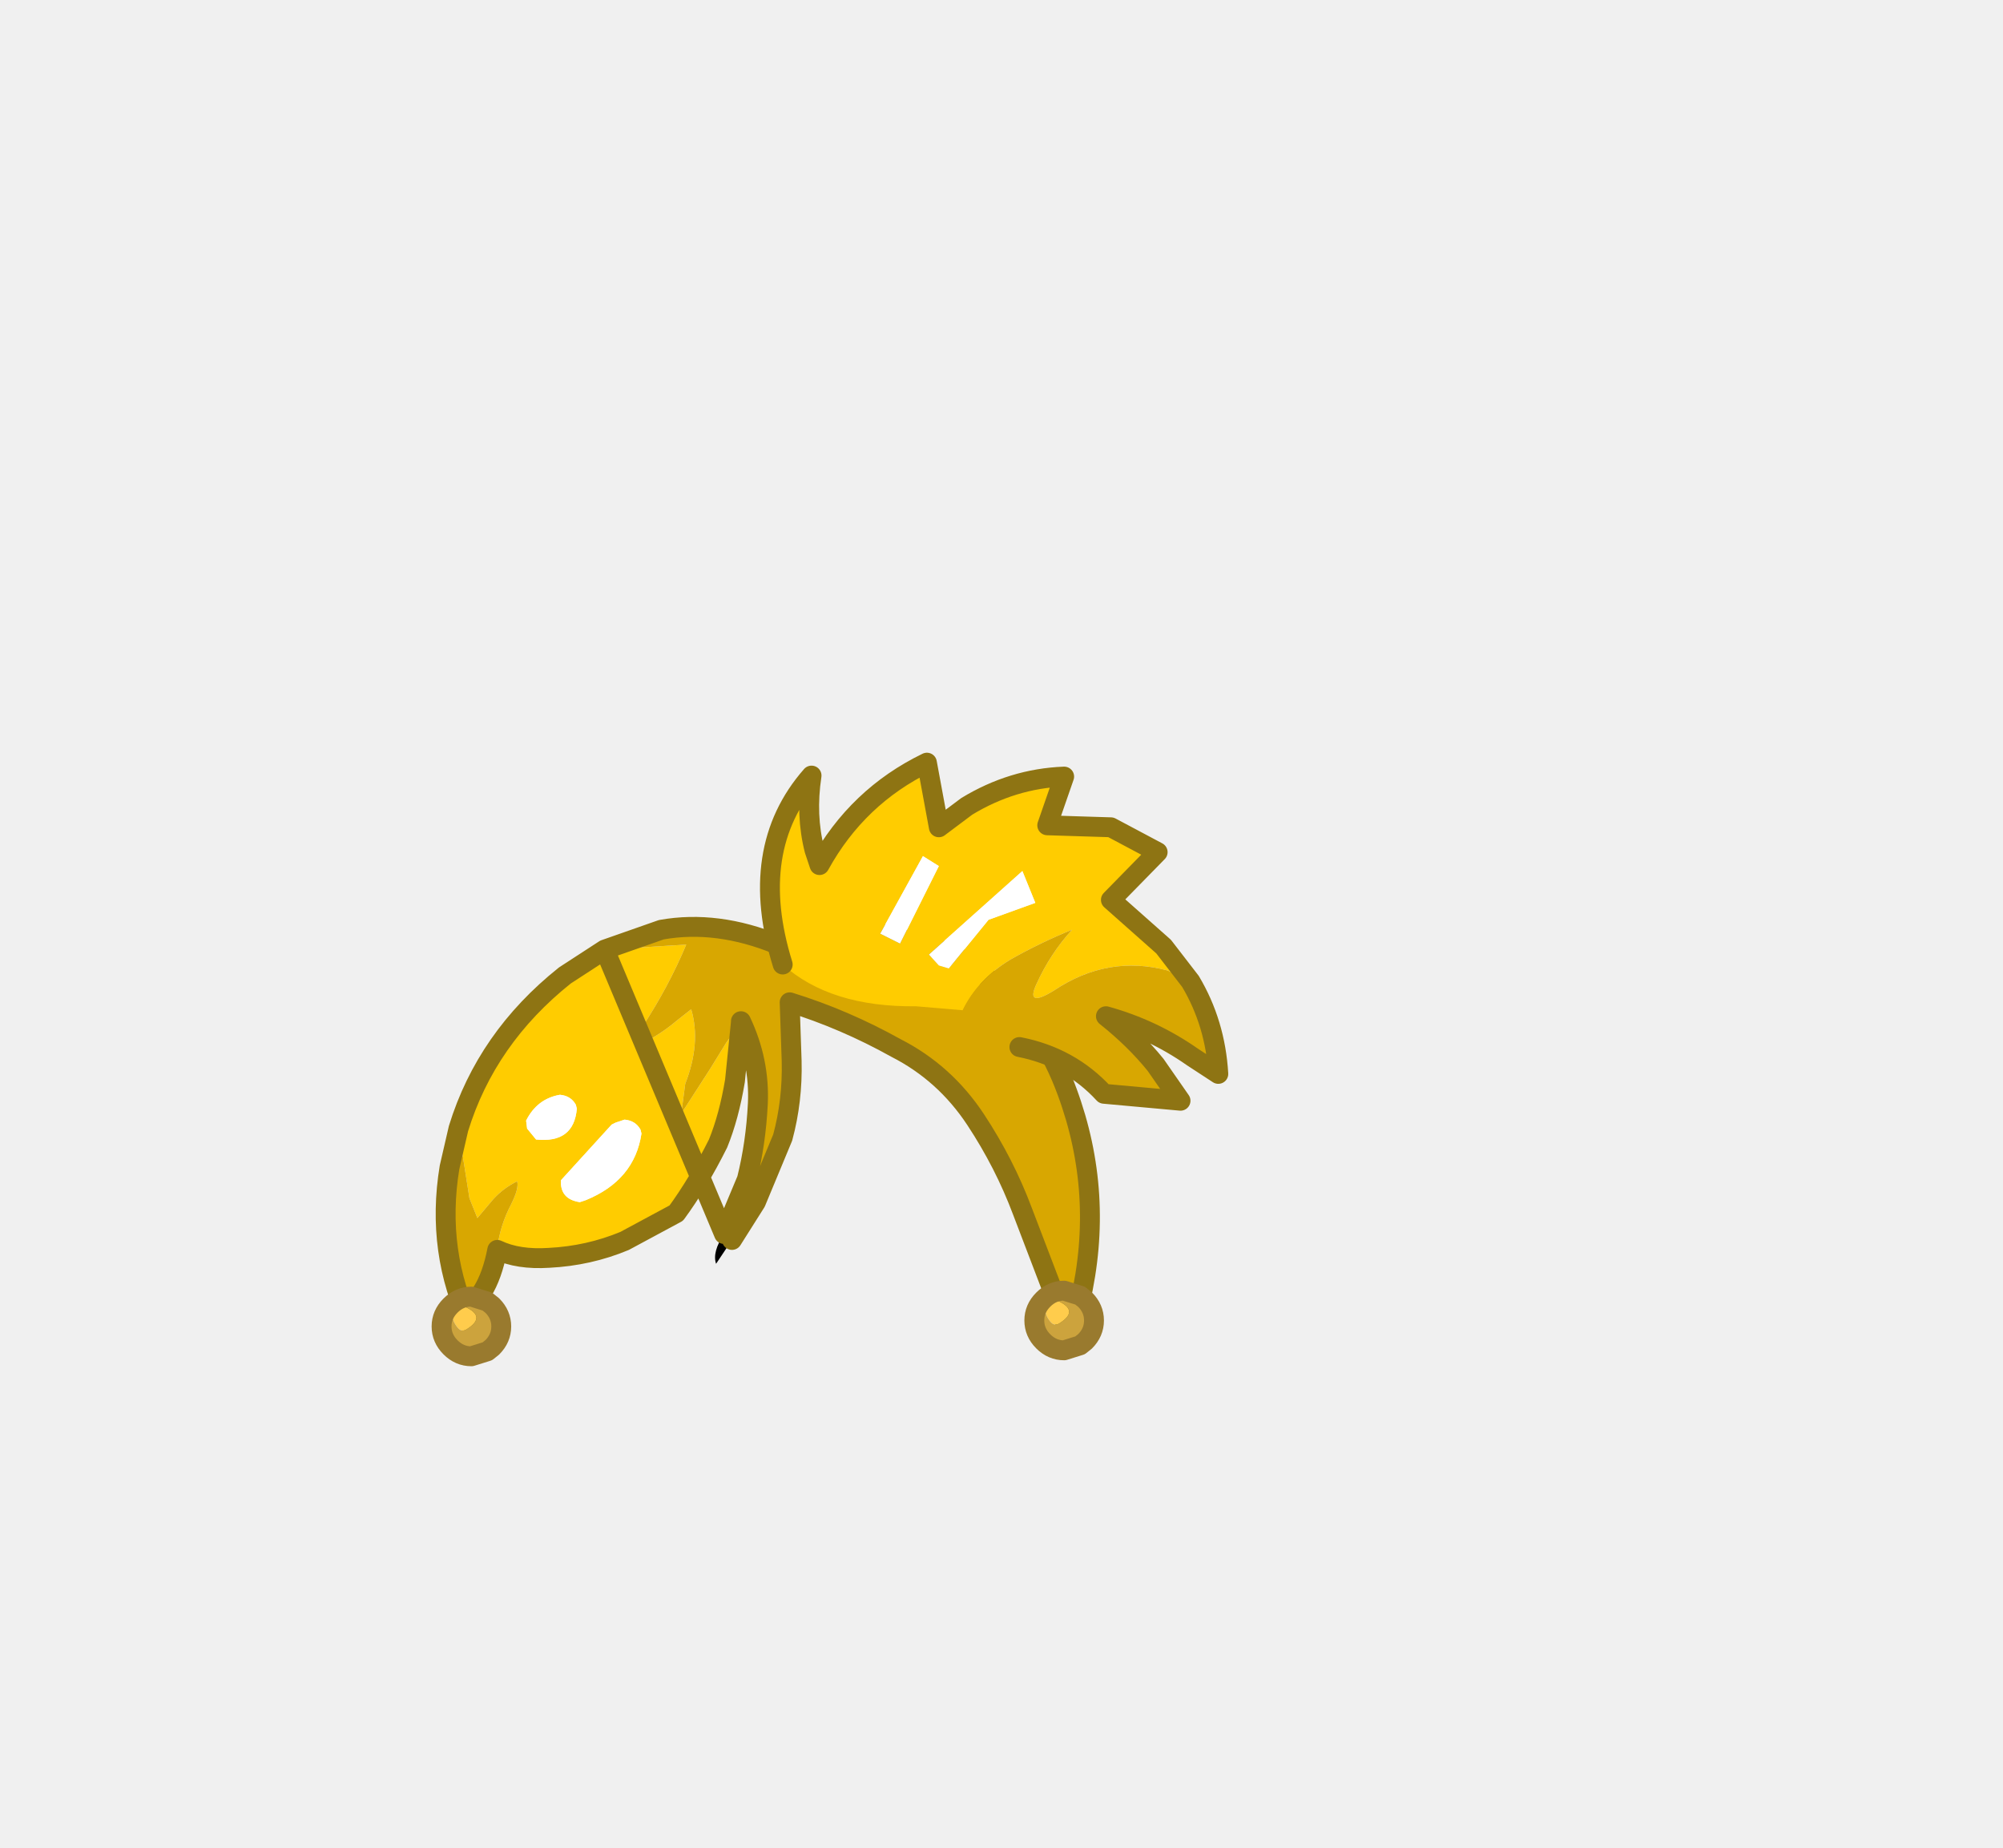
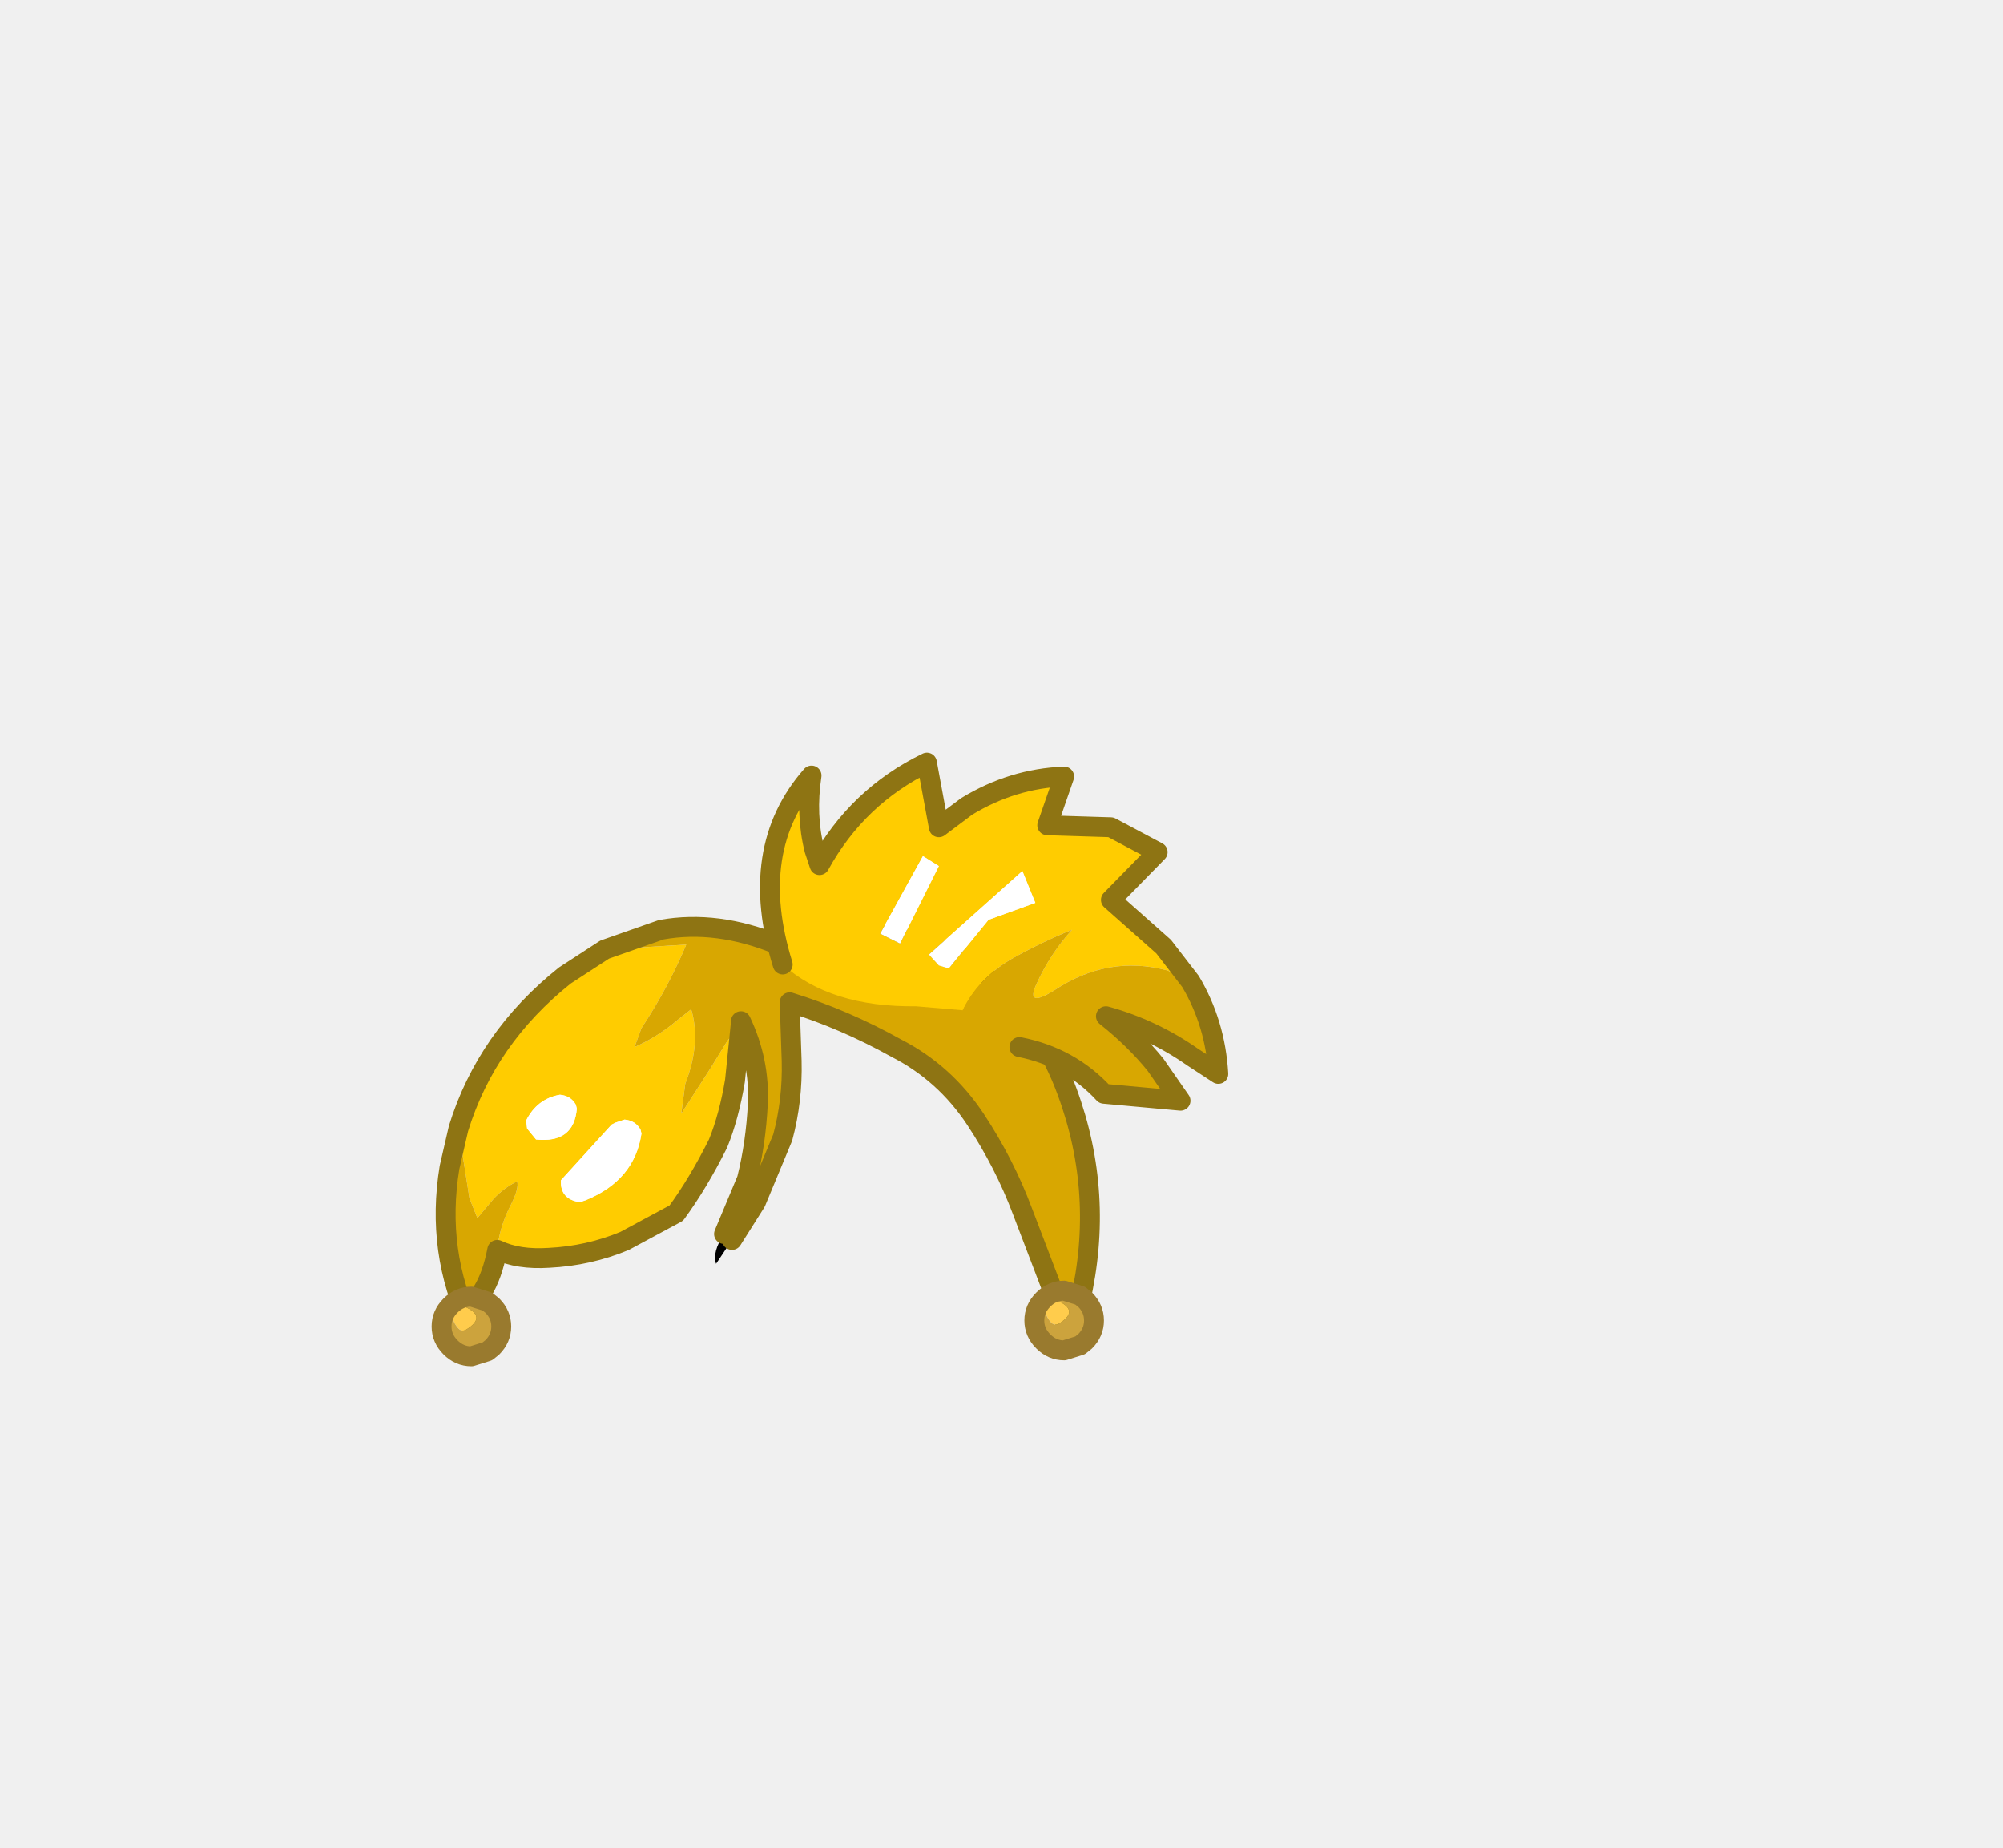
<svg xmlns="http://www.w3.org/2000/svg" xmlns:xlink="http://www.w3.org/1999/xlink" height="92.9" width="100.7">
  <g transform="translate(38.65 49.75)">
    <use height="21.1" transform="translate(-16.75 -3.65)" width="33.4" xlink:href="#a" />
    <use height="4" transform="translate(-16.95 14.95)" width="4" xlink:href="#b" />
    <use height="4" transform="translate(12.85 14.65)" width="4" xlink:href="#b" />
    <use height="18" transform="translate(-.45 -11.9)" width="23.55" xlink:href="#c" />
  </g>
  <defs>
    <g id="a">
      <path d="m-1.4 1.65-.3 2.95q-.3 1.8-.85 3.15-1 2-2.1 3.5l-2.6 1.4q-1.8.75-3.8.85-1.55.1-2.6-.4.1-1.15.7-2.3.4-.8.3-1.15-.7.35-1.2.9l-.8.95-.4-1-.55-3.5q1.4-4.55 5.35-7.7l2-1.3 4.1-.25q-.9 2.15-2.25 4.2l-.35.95q1.15-.5 2.15-1.35l.7-.55q.5 1.7-.3 3.75l-.2 1.5L-2.95 4l.8-1.3.75-1.05m-7.8 8.95q2.45-1 2.8-3.35l-.05-.2q-.25-.45-.8-.5l-.45.15-.2.1-2.55 2.8q-.05.95.95 1.1l.3-.1M-9.65 6l-.05-.2q-.25-.45-.8-.5-1.15.2-1.7 1.3l.05.4.45.55q1.9.2 2.05-1.55" fill="#fc0" fill-rule="evenodd" transform="translate(16.75 3.65)" />
      <path d="m-8.25-2 2.85-1q2.8-.5 5.85.75 3.45-1.3 6.9-.1Q9.9-1.85 11.6 0q2.25 2 3.4 5.15 1.9 5.15.65 10.55l-.8.95-2.1-5.5q-.9-2.4-2.35-4.6-1.55-2.35-4-3.6Q3.8 1.5 1.05.65l.1 2.95q.05 2-.45 3.85L-.65 10.7l-1.2 1.9-.4-.3 1.15-2.75q.45-1.8.55-3.8.1-2.15-.85-4.15v.05l-.75 1.05-.8 1.3-1.45 2.25.2-1.5q.8-2.05.3-3.75l-.7.55q-1 .85-2.15 1.35l.35-.95q1.35-2.05 2.25-4.2l-4.1.25m-5.4 15.1q-.25 1.3-.75 2.1-.1.85-.55 1.75-1.8-3.75-1.1-8L-15.6 7l.55 3.5.4 1 .8-.95q.5-.55 1.2-.9.1.35-.3 1.15-.6 1.15-.7 2.3" fill="#d8a701" fill-rule="evenodd" transform="translate(16.75 3.65)" />
      <path d="M-9.65 6q-.15 1.75-2.05 1.55l-.45-.55-.05-.4q.55-1.1 1.7-1.3.55.05.8.5l.05.2m.45 4.6-.3.1q-1-.15-.95-1.1l2.55-2.8.2-.1.45-.15q.55.05.8.5l.05.2q-.35 2.35-2.8 3.35" fill="#fff" fill-rule="evenodd" transform="translate(16.75 3.65)" />
      <path d="m-1.85 12.6-.8 1.2q-.2-.6.4-1.5l.4.3" fill-rule="evenodd" transform="translate(16.75 3.65)" />
-       <path d="m-8.25-2 2.85-1q2.8-.5 5.85.75 3.45-1.3 6.9-.1Q9.9-1.85 11.6 0q2.25 2 3.4 5.15 1.9 5.15.65 10.55l-.8.95-2.1-5.5q-.9-2.4-2.35-4.6-1.55-2.35-4-3.6Q3.8 1.5 1.05.65l.1 2.95q.05 2-.45 3.85L-.65 10.7l-1.2 1.9m-.4-.3 1.15-2.75q.45-1.8.55-3.8.1-2.15-.85-4.15v.05l-.3 2.95q-.3 1.8-.85 3.15-1 2-2.1 3.5l-2.6 1.4q-1.8.75-3.8.85-1.55.1-2.6-.4-.25 1.3-.75 2.1-.1.85-.55 1.75-1.8-3.75-1.1-8L-15.6 7q1.4-4.55 5.35-7.7l2-1.3Z" fill="none" stroke="#8e7413" stroke-linecap="round" stroke-linejoin="round" transform="translate(16.75 3.65)" />
+       <path d="m-8.25-2 2.85-1q2.8-.5 5.85.75 3.45-1.3 6.9-.1Q9.9-1.85 11.6 0q2.25 2 3.4 5.15 1.9 5.15.65 10.55l-.8.95-2.1-5.5q-.9-2.4-2.35-4.6-1.55-2.35-4-3.6Q3.8 1.5 1.05.65l.1 2.95q.05 2-.45 3.85L-.65 10.7l-1.2 1.9m-.4-.3 1.15-2.75q.45-1.8.55-3.8.1-2.15-.85-4.15v.05l-.3 2.95q-.3 1.8-.85 3.15-1 2-2.1 3.5l-2.6 1.4q-1.8.75-3.8.85-1.55.1-2.6-.4-.25 1.3-.75 2.1-.1.85-.55 1.75-1.8-3.75-1.1-8L-15.6 7q1.4-4.55 5.35-7.7l2-1.3" fill="none" stroke="#8e7413" stroke-linecap="round" stroke-linejoin="round" transform="translate(16.75 3.65)" />
    </g>
    <g id="d">
      <path d="M.8 1.55Q.2.8 1.15.5q1.15.5.1 1.15Q1 1.8.8 1.55" fill="#ffcc4c" fill-rule="evenodd" transform="translate(.5 .5)" />
      <path d="m2.55 2.55-.25.2-.8.25Q.9 3 .45 2.55 0 2.1 0 1.5 0 .9.45.45.9 0 1.5 0l.8.25.25.2Q3 .9 3 1.5q0 .6-.45 1.05m-1.75-1q.2.25.45.1Q2.3 1 1.15.5.2.8.8 1.55" fill="#cca33d" fill-rule="evenodd" transform="translate(.5 .5)" />
      <path d="m2.55 2.55-.25.2-.8.25Q.9 3 .45 2.55 0 2.1 0 1.5 0 .9.45.45.9 0 1.5 0l.8.25.25.2Q3 .9 3 1.5q0 .6-.45 1.05Z" fill="none" stroke="#997a2e" stroke-linecap="round" stroke-linejoin="round" transform="translate(.5 .5)" />
    </g>
    <g id="c">
      <path d="m8.55-6.2-.8-.5L5.6-2.8l1 .5 1.95-3.9M.7-1.25q-1.8-5.8 1.45-9.5-.3 2 .15 3.75l.25.75q1.9-3.45 5.4-5.15l.6 3.25 1.4-1.05q2.3-1.4 4.9-1.5L14-8.25l3.2.1 2.35 1.25-2.35 2.4 2.65 2.35L21.2-.4l-1.15-.55q-3-.8-5.7 1-1.45.9-.9-.3.7-1.55 1.8-2.75-1.6.65-3.1 1.5-1.65 1-2.4 2.55L7.4.85Q3.1.9.7-1.25m7.85.05.5.15 2-2.45 2.35-.85-.65-1.6-4.7 4.2.5.55" fill="#fc0" fill-rule="evenodd" transform="translate(.45 11.9)" />
      <path d="M8.55-6.2 6.6-2.3l-1-.5 2.15-3.9.8.5m0 5-.5-.55 4.7-4.2.65 1.6-2.35.85-2 2.45-.5-.15" fill="#fff" fill-rule="evenodd" transform="translate(.45 11.9)" />
      <path d="M9.75 1.05q.75-1.55 2.4-2.55 1.5-.85 3.1-1.5-1.1 1.2-1.8 2.75-.55 1.2.9.3 2.7-1.8 5.7-1l1.15.55q1.25 2.1 1.4 4.65l-1.3-.85q-2-1.4-4.35-2.05 1.45 1.15 2.5 2.45l1.25 1.8-3.85-.35Q15.15 3.4 12.6 2.9q-.65-1.45-2.85-1.85" fill="#d8a701" fill-rule="evenodd" transform="translate(.45 11.9)" />
      <path d="m21.2-.4-1.35-1.75L17.2-4.5l2.35-2.4-2.35-1.25-3.2-.1.85-2.45q-2.6.1-4.9 1.5l-1.4 1.05-.6-3.25q-3.5 1.7-5.4 5.15L2.3-7q-.45-1.75-.15-3.75Q-1.1-7.05.7-1.25m20.5.85q1.25 2.1 1.4 4.65l-1.3-.85q-2-1.4-4.35-2.05 1.45 1.15 2.5 2.45l1.25 1.8-3.85-.35Q15.15 3.4 12.6 2.9" fill="none" stroke="#8e7413" stroke-linecap="round" stroke-linejoin="round" transform="translate(.45 11.9)" />
    </g>
    <use height="4" width="4" xlink:href="#d" id="b" />
  </defs>
</svg>
